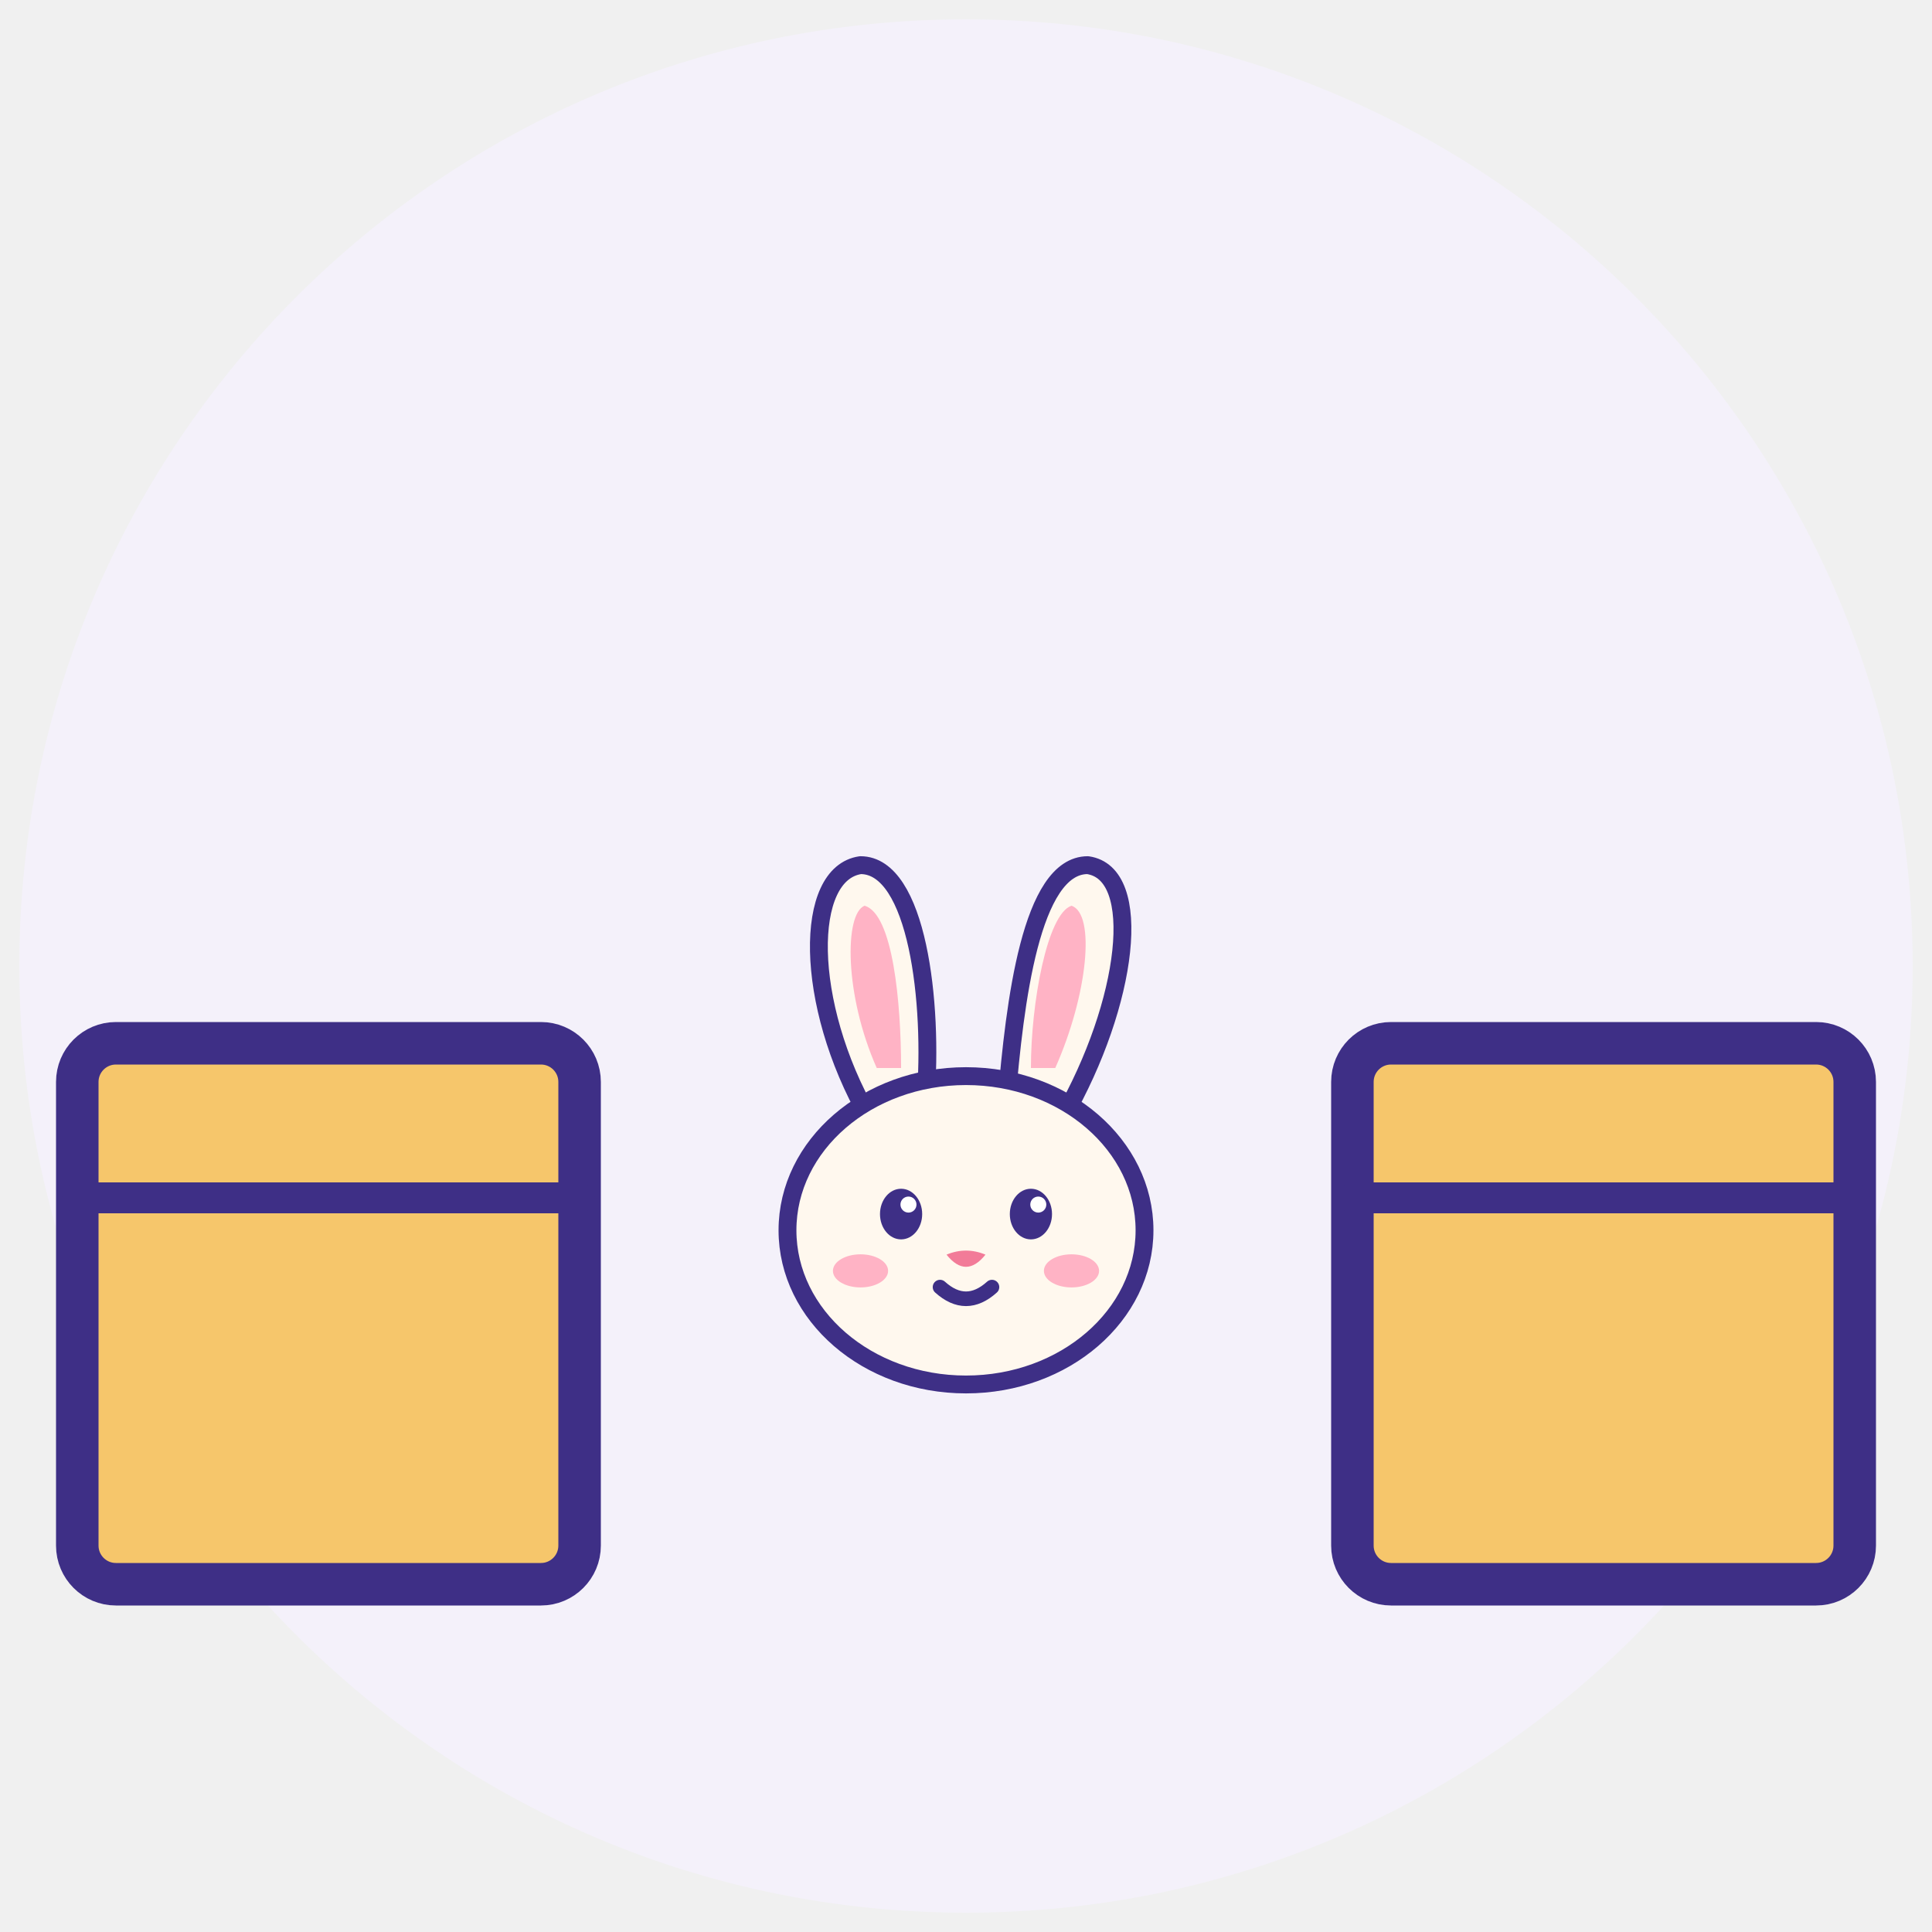
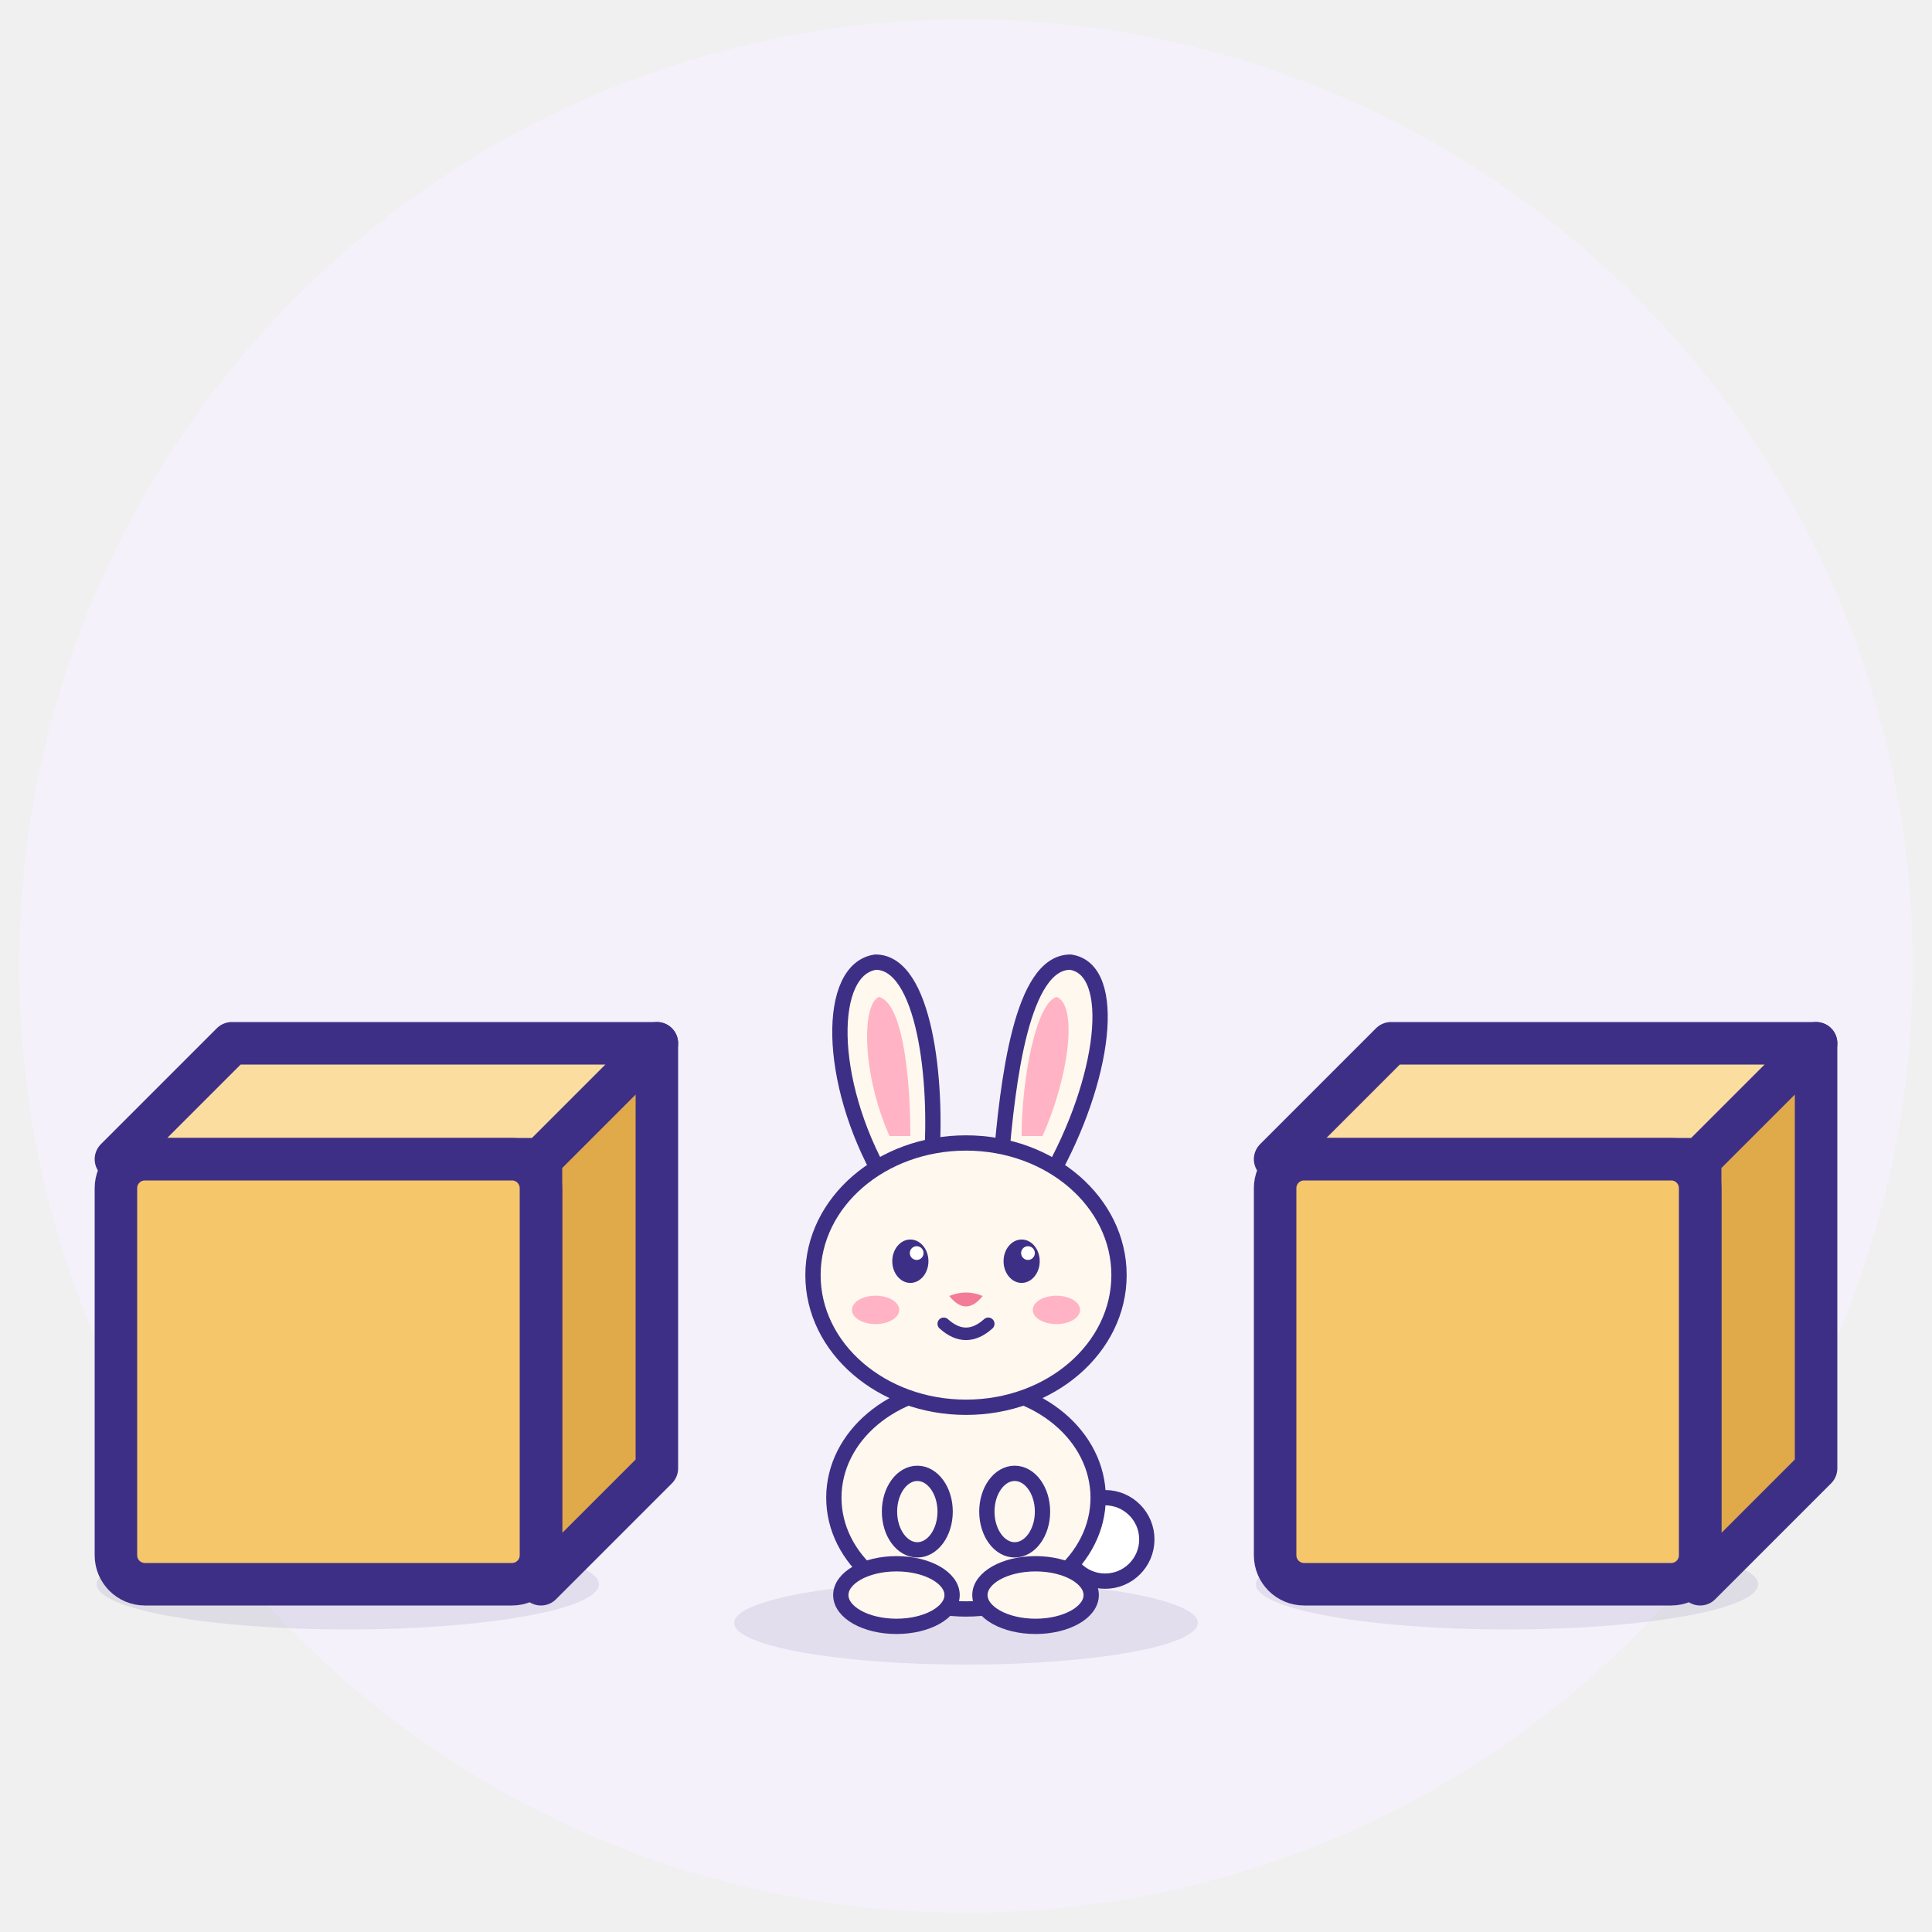
<svg xmlns="http://www.w3.org/2000/svg" viewBox="0 0 100 100" width="256" height="256">
  <circle cx="50" cy="50" r="49" fill="#F4F1FA" />
-   <rect x="4" y="54" width="26" height="28" rx="2" fill="#F6C66B" stroke="#3E2F86" stroke-width="2.2" stroke-linejoin="round" />
-   <path d="M4 62 H30" fill="none" stroke="#3E2F86" stroke-width="1.6" stroke-linecap="round" stroke-linejoin="round" />
-   <rect x="70" y="54" width="26" height="28" rx="2" fill="#F6C66B" stroke="#3E2F86" stroke-width="2.2" stroke-linejoin="round" />
-   <path d="M70 62 H96" fill="none" stroke="#3E2F86" stroke-width="1.6" stroke-linecap="round" stroke-linejoin="round" />
-   <g transform="translate(50 62) scale(0.42) translate(-50 -50)">
+   <ellipse cx="18" cy="82" rx="13" ry="2.34" fill="#3E2F86" opacity="0.1" />
+   <path d="M6 60 L12 54 H34 L28 60Z" fill="#FBDDA0" stroke="#3E2F86" stroke-width="2.2" stroke-linejoin="round" stroke-linecap="round" />
+   <path d="M28 60 L34 54 V76 L28 82Z" fill="#E0A94A" stroke="#3E2F86" stroke-width="2.2" stroke-linejoin="round" stroke-linecap="round" />
+   <rect x="6" y="60" width="22" height="22" rx="1.5" fill="#F6C66B" stroke="#3E2F86" stroke-width="2.2" stroke-linejoin="round" />
+   <ellipse cx="78" cy="82" rx="13" ry="2.34" fill="#3E2F86" opacity="0.1" />
+   <path d="M66 60 L72 54 H94 L88 60Z" fill="#FBDDA0" stroke="#3E2F86" stroke-width="2.2" stroke-linejoin="round" stroke-linecap="round" />
+   <path d="M88 60 L94 54 V76 L88 82Z" fill="#E0A94A" stroke="#3E2F86" stroke-width="2.2" stroke-linejoin="round" stroke-linecap="round" />
+   <rect x="66" y="60" width="22" height="22" rx="1.5" fill="#F6C66B" stroke="#3E2F86" stroke-width="2.2" stroke-linejoin="round" />
+   <ellipse cx="50" cy="84" rx="12" ry="2.16" fill="#3E2F86" opacity="0.1" />
+   <g transform="translate(50 84) scale(0.36) translate(-50 -104)">
+     <circle cx="70" cy="92" r="6" fill="#fff" stroke="#3E2F86" stroke-width="2.2" />
+     <ellipse cx="50" cy="86" rx="19" ry="16" fill="#FFF8EE" stroke="#3E2F86" stroke-width="2.2" />
+     <ellipse cx="40" cy="100" rx="8" ry="4.5" fill="#FFF8EE" stroke="#3E2F86" stroke-width="2.2" />
+     <ellipse cx="60" cy="100" rx="8" ry="4.5" fill="#FFF8EE" stroke="#3E2F86" stroke-width="2.2" />
+     <ellipse cx="43" cy="88" rx="4" ry="5.5" fill="#FFF8EE" stroke="#3E2F86" stroke-width="2.2" />
+     <ellipse cx="57" cy="88" rx="4" ry="5.5" fill="#FFF8EE" stroke="#3E2F86" stroke-width="2.2" />
    <path d="M38 40 C30 26 30 10 37 9 C44 9 46 26 45 38Z" fill="#FFF8EE" stroke="#3E2F86" stroke-width="2.2" stroke-linejoin="round" stroke-linecap="round" />
    <path d="M39 34 C35 25 35 15 37.5 14 C41 15 42 26 42 34Z" fill="#FFB3C5" />
    <path d="M55 38 C56 26 58 9 65 9 C72 10 70 26 62 40Z" fill="#FFF8EE" stroke="#3E2F86" stroke-width="2.2" stroke-linejoin="round" stroke-linecap="round" />
    <path d="M58 34 C58 26 60 15 63 14 C66 15 65 25 61 34Z" fill="#FFB3C5" />
    <ellipse cx="50" cy="54" rx="22" ry="19" fill="#FFF8EE" stroke="#3E2F86" stroke-width="2.2" />
    <ellipse cx="42" cy="52" rx="2.6" ry="3.12" fill="#3E2F86" />
    <circle cx="42.91" cy="50.83" r="0.988" fill="#fff" />
    <ellipse cx="58" cy="52" rx="2.6" ry="3.12" fill="#3E2F86" />
    <circle cx="58.91" cy="50.83" r="0.988" fill="#fff" />
    <ellipse cx="37" cy="59" rx="3.4" ry="2.04" fill="#FFB3C5" />
    <ellipse cx="63" cy="59" rx="3.4" ry="2.04" fill="#FFB3C5" />
    <path d="M47.6 57 Q50 56 52.4 57 Q50 60 47.6 57Z" fill="#F27B98" />
    <path d="M46.8 61 Q50 63.88 53.2 61" fill="none" stroke="#3E2F86" stroke-width="1.8" stroke-linecap="round" stroke-linejoin="round" />
  </g>
</svg>
